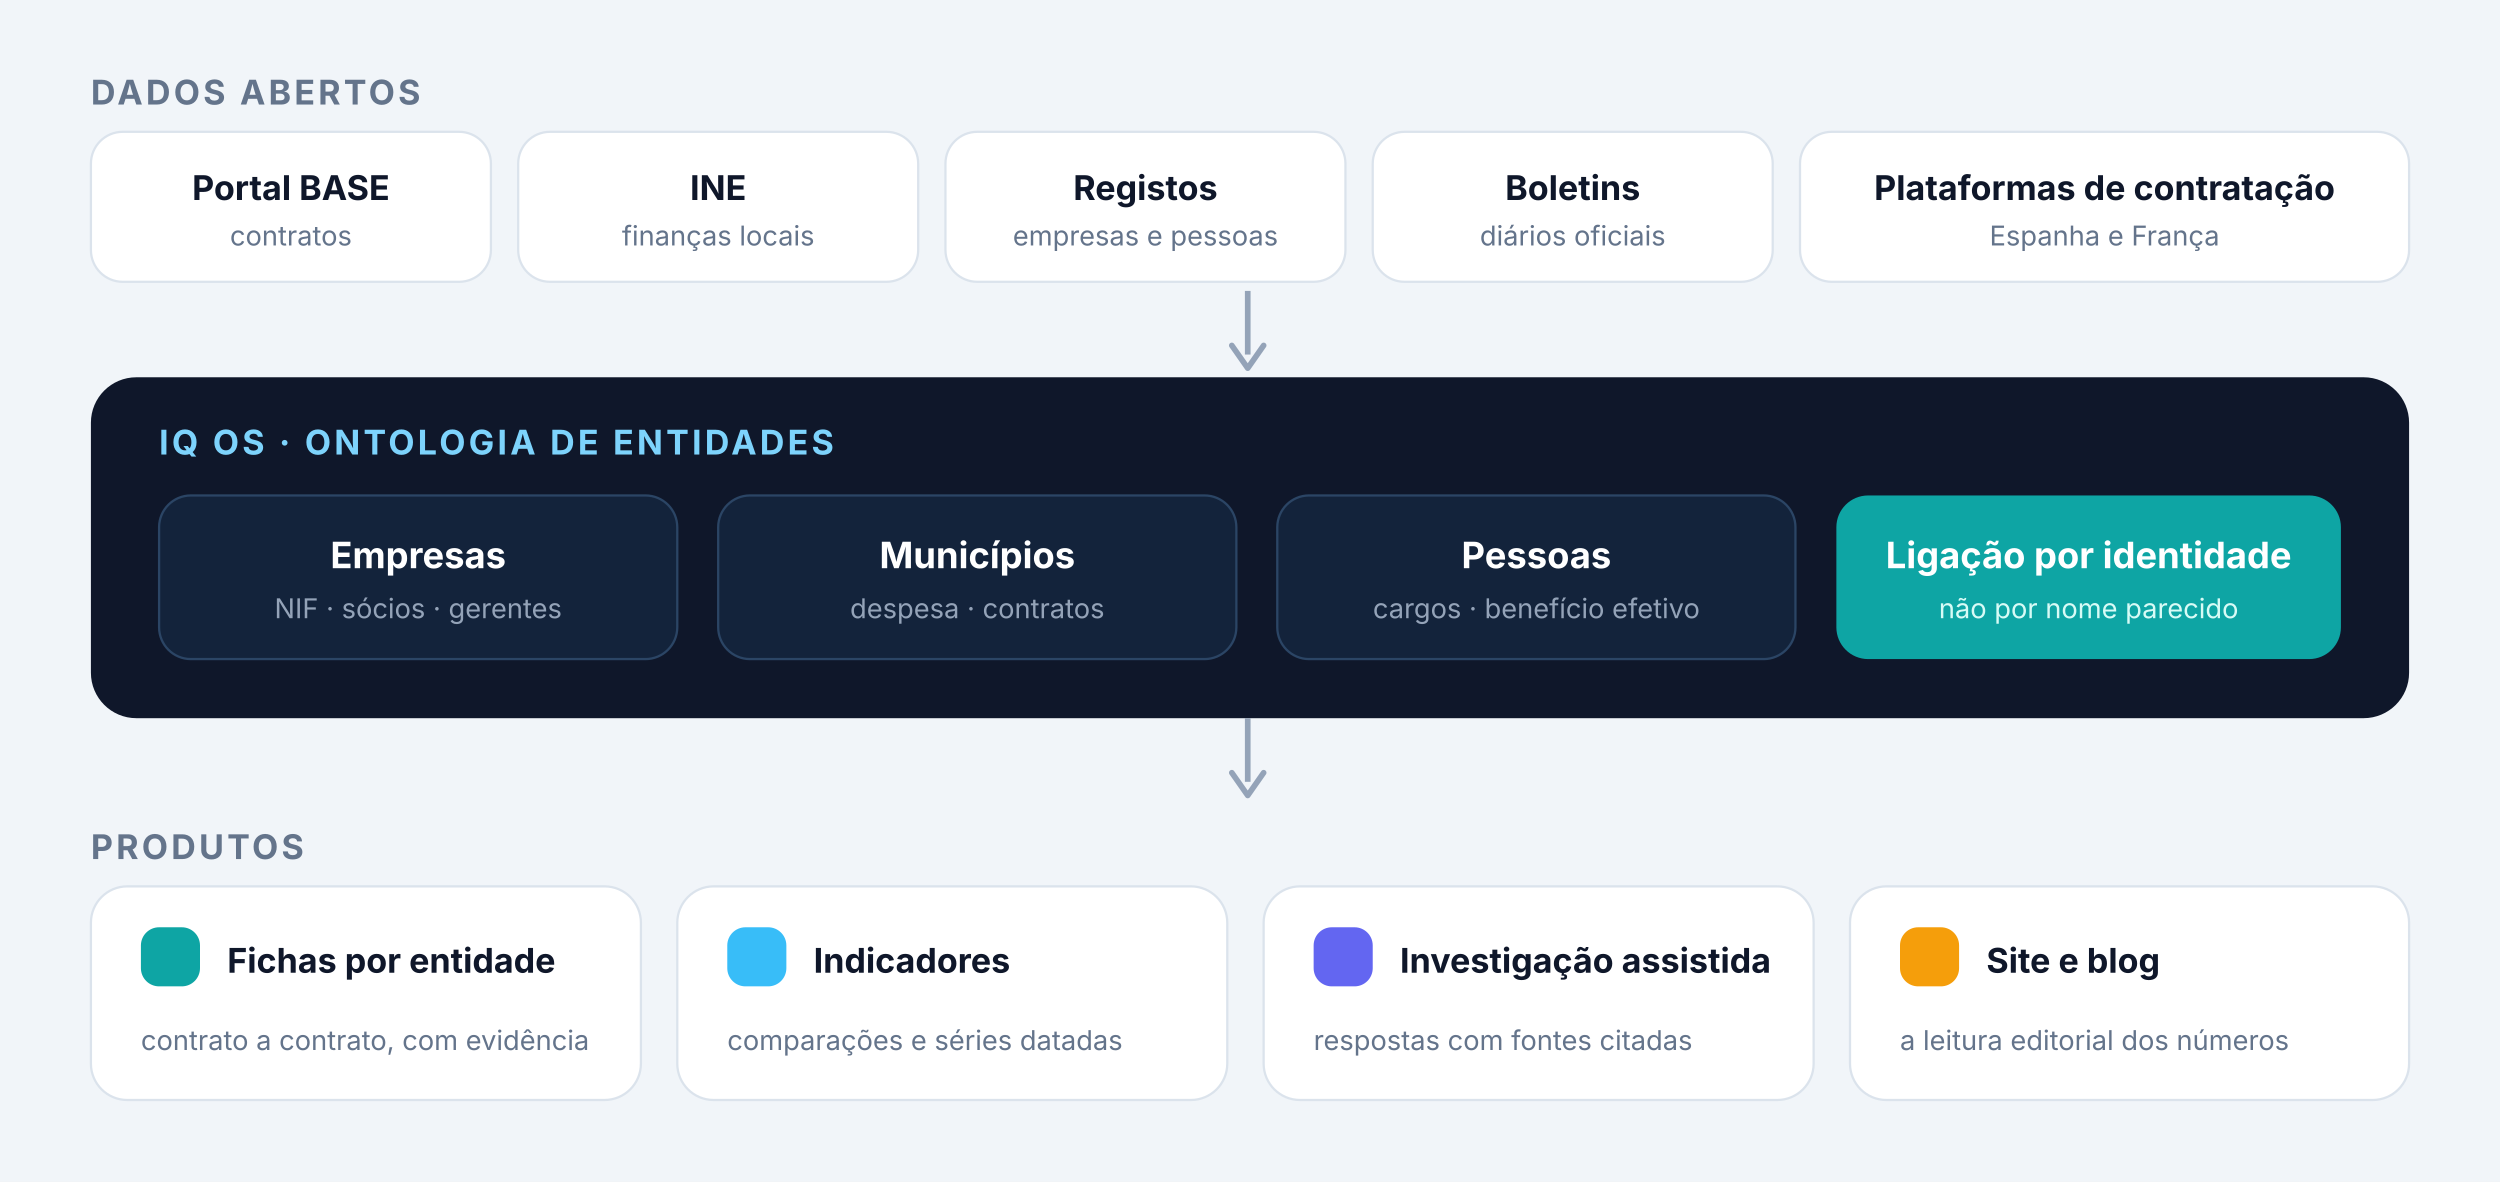
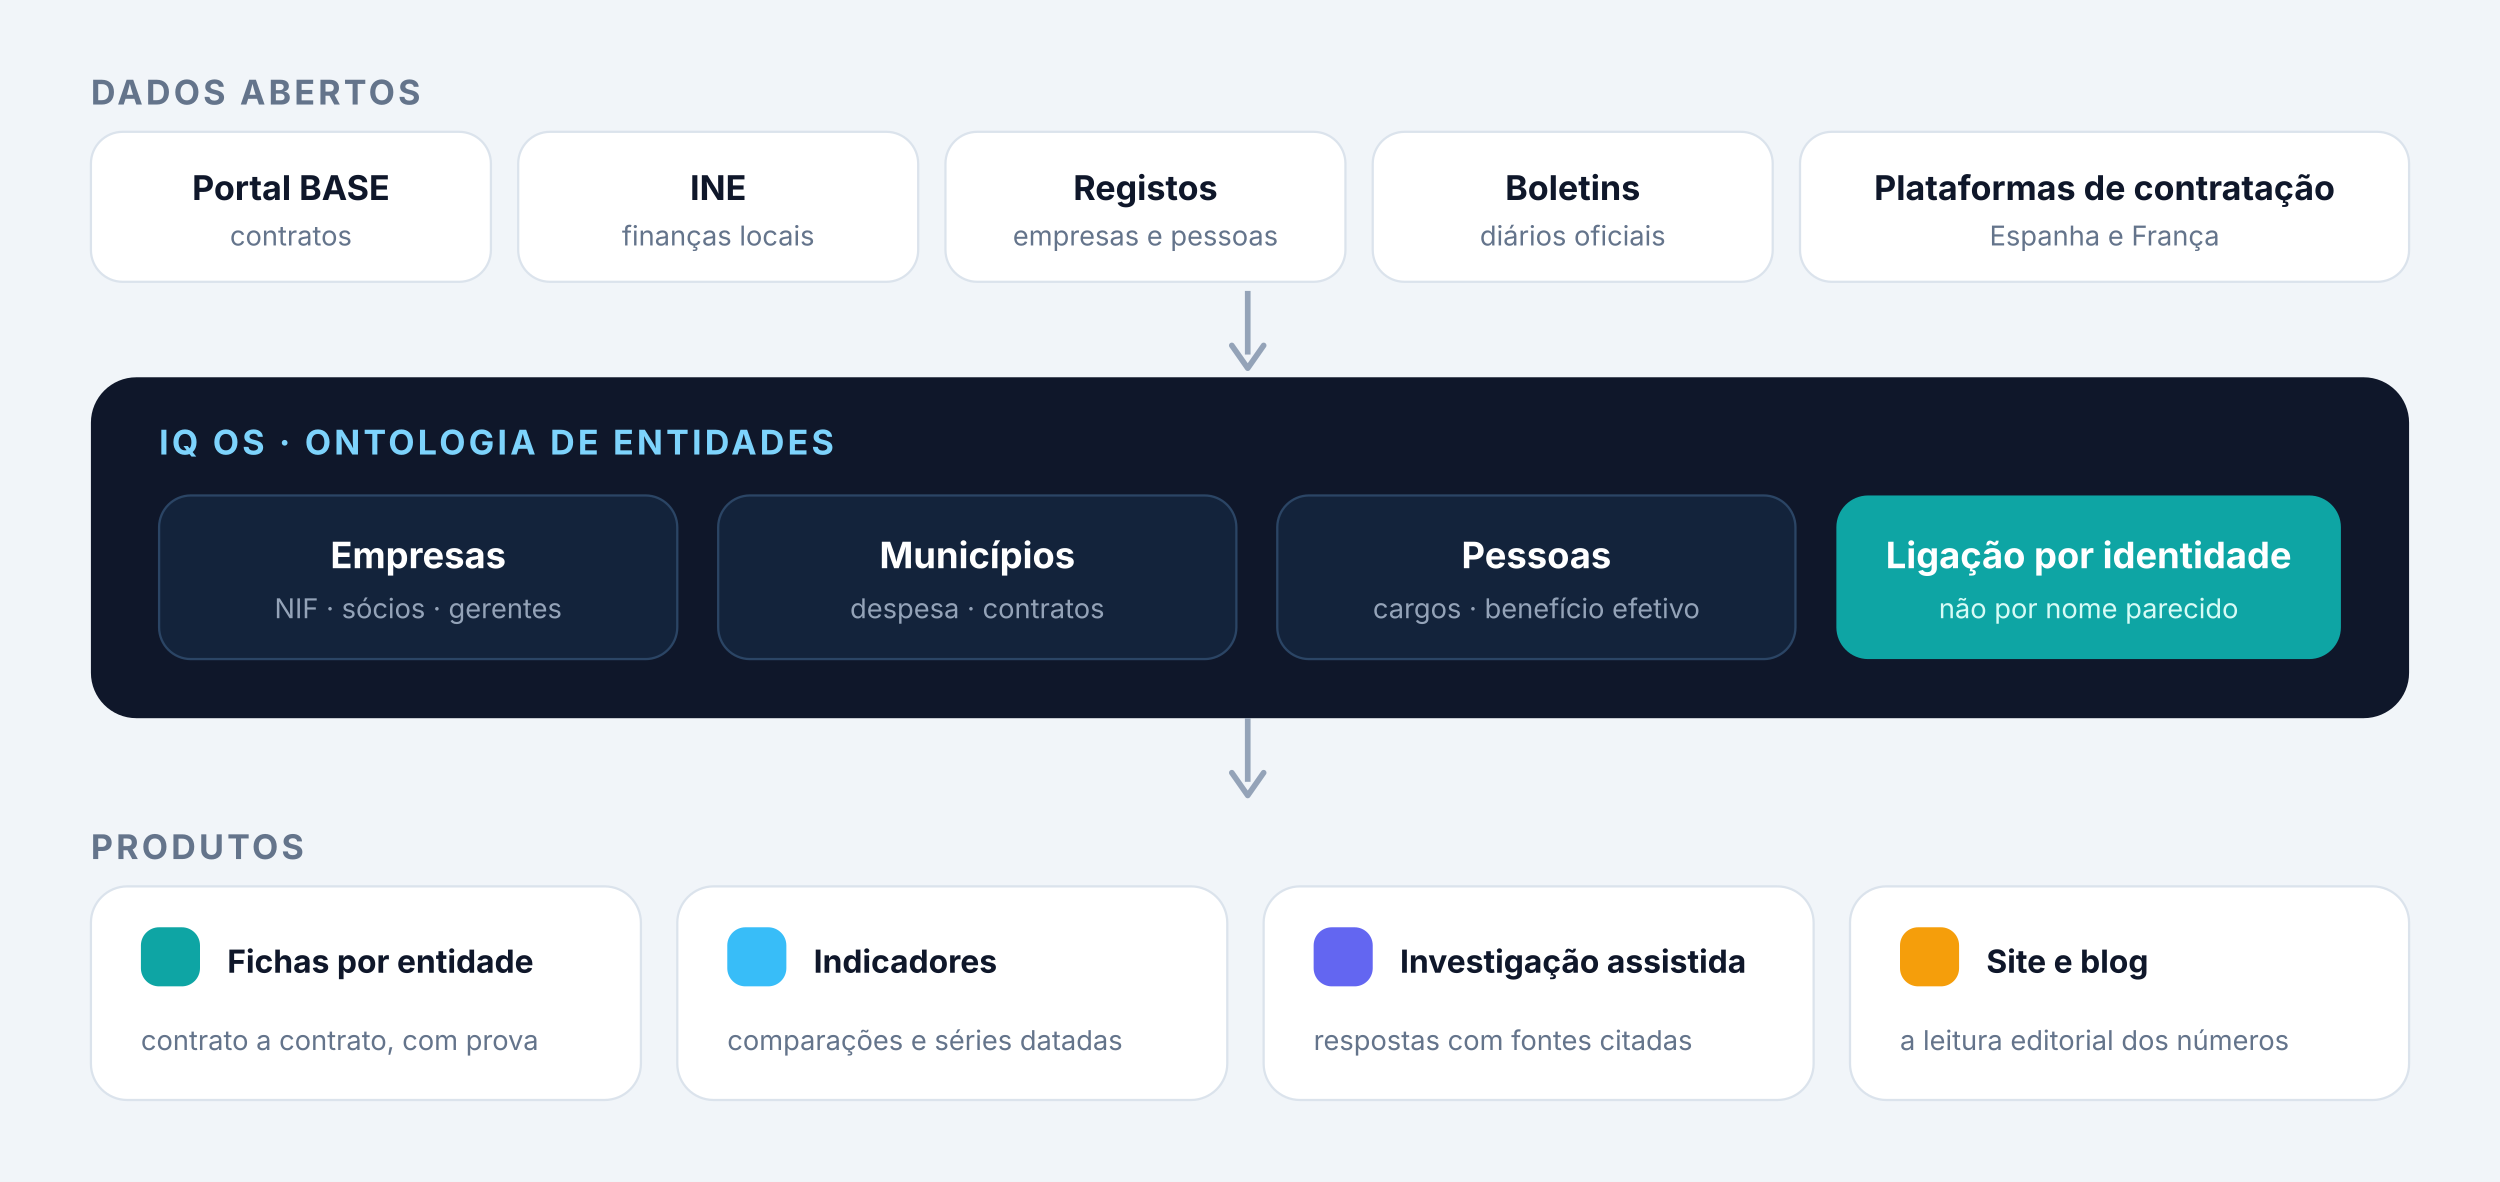
<svg xmlns="http://www.w3.org/2000/svg" viewBox="0 0 1100 520" width="1100" height="520" role="img" aria-label="Arquitetura do IQ OS: dados abertos, ontologia de entidades e produtos">
  <rect width="1100" height="520" fill="#f1f5f9" />
  <text x="40" y="46" font-family="Inter, Segoe UI, Helvetica, Arial, sans-serif" font-size="15" font-weight="700" fill="#64748b" letter-spacing="1.4">DADOS ABERTOS</text>
  <g>
    <rect x="40" y="58" width="176" height="66" rx="14" fill="#ffffff" stroke="#dbe3ec" />
    <text x="128" y="88" font-family="Inter, Segoe UI, Helvetica, Arial, sans-serif" font-size="15" font-weight="700" fill="#0f172a" text-anchor="middle">Portal BASE</text>
    <text x="128" y="108" font-family="Inter, Segoe UI, Helvetica, Arial, sans-serif" font-size="12" fill="#64748b" text-anchor="middle">contratos</text>
  </g>
  <g>
    <rect x="228" y="58" width="176" height="66" rx="14" fill="#ffffff" stroke="#dbe3ec" />
    <text x="316" y="88" font-family="Inter, Segoe UI, Helvetica, Arial, sans-serif" font-size="15" font-weight="700" fill="#0f172a" text-anchor="middle">INE</text>
    <text x="316" y="108" font-family="Inter, Segoe UI, Helvetica, Arial, sans-serif" font-size="12" fill="#64748b" text-anchor="middle">finanças locais</text>
  </g>
  <g>
    <rect x="416" y="58" width="176" height="66" rx="14" fill="#ffffff" stroke="#dbe3ec" />
    <text x="504" y="88" font-family="Inter, Segoe UI, Helvetica, Arial, sans-serif" font-size="15" font-weight="700" fill="#0f172a" text-anchor="middle">Registos</text>
    <text x="504" y="108" font-family="Inter, Segoe UI, Helvetica, Arial, sans-serif" font-size="12" fill="#64748b" text-anchor="middle">empresas e pessoas</text>
  </g>
  <g>
    <rect x="604" y="58" width="176" height="66" rx="14" fill="#ffffff" stroke="#dbe3ec" />
    <text x="692" y="88" font-family="Inter, Segoe UI, Helvetica, Arial, sans-serif" font-size="15" font-weight="700" fill="#0f172a" text-anchor="middle">Boletins</text>
    <text x="692" y="108" font-family="Inter, Segoe UI, Helvetica, Arial, sans-serif" font-size="12" fill="#64748b" text-anchor="middle">diários oficiais</text>
  </g>
  <g>
    <rect x="792" y="58" width="268" height="66" rx="14" fill="#ffffff" stroke="#dbe3ec" />
    <text x="926" y="88" font-family="Inter, Segoe UI, Helvetica, Arial, sans-serif" font-size="15" font-weight="700" fill="#0f172a" text-anchor="middle">Plataformas de contratação</text>
    <text x="926" y="108" font-family="Inter, Segoe UI, Helvetica, Arial, sans-serif" font-size="12" fill="#64748b" text-anchor="middle">Espanha e França</text>
  </g>
  <path d="M549 128 L549 156" stroke="#94a3b8" stroke-width="2.5" />
  <path d="M542 152 l7 10 7 -10" fill="none" stroke="#94a3b8" stroke-width="2.5" stroke-linecap="round" stroke-linejoin="round" />
  <rect x="40" y="166" width="1020" height="150" rx="20" fill="#0f172a" />
  <text x="70" y="200" font-family="Inter, Segoe UI, Helvetica, Arial, sans-serif" font-size="15" font-weight="700" fill="#7dd3fc" letter-spacing="1.4">IQ OS · ONTOLOGIA DE ENTIDADES</text>
  <g>
    <rect x="70" y="218" width="228" height="72" rx="14" fill="#13233b" stroke="#2b4565" />
    <text x="184" y="250" font-family="Inter, Segoe UI, Helvetica, Arial, sans-serif" font-size="16" font-weight="700" fill="#ffffff" text-anchor="middle">Empresas</text>
    <text x="184" y="272" font-family="Inter, Segoe UI, Helvetica, Arial, sans-serif" font-size="12" fill="#94a3b8" text-anchor="middle">NIF · sócios · gerentes</text>
  </g>
  <g>
    <rect x="316" y="218" width="228" height="72" rx="14" fill="#13233b" stroke="#2b4565" />
    <text x="430" y="250" font-family="Inter, Segoe UI, Helvetica, Arial, sans-serif" font-size="16" font-weight="700" fill="#ffffff" text-anchor="middle">Municípios</text>
    <text x="430" y="272" font-family="Inter, Segoe UI, Helvetica, Arial, sans-serif" font-size="12" fill="#94a3b8" text-anchor="middle">despesa · contratos</text>
  </g>
  <g>
    <rect x="562" y="218" width="228" height="72" rx="14" fill="#13233b" stroke="#2b4565" />
    <text x="676" y="250" font-family="Inter, Segoe UI, Helvetica, Arial, sans-serif" font-size="16" font-weight="700" fill="#ffffff" text-anchor="middle">Pessoas</text>
    <text x="676" y="272" font-family="Inter, Segoe UI, Helvetica, Arial, sans-serif" font-size="12" fill="#94a3b8" text-anchor="middle">cargos · benefício efetivo</text>
  </g>
  <g>
    <rect x="808" y="218" width="222" height="72" rx="14" fill="#0ea5a4" />
    <text x="919" y="250" font-family="Inter, Segoe UI, Helvetica, Arial, sans-serif" font-size="16" font-weight="700" fill="#ffffff" text-anchor="middle">Ligação por identidade</text>
    <text x="919" y="272" font-family="Inter, Segoe UI, Helvetica, Arial, sans-serif" font-size="12" fill="#d7fbf6" text-anchor="middle">não por nome parecido</text>
  </g>
  <path d="M549 316 L549 344" stroke="#94a3b8" stroke-width="2.5" />
  <path d="M542 340 l7 10 7 -10" fill="none" stroke="#94a3b8" stroke-width="2.5" stroke-linecap="round" stroke-linejoin="round" />
  <text x="40" y="378" font-family="Inter, Segoe UI, Helvetica, Arial, sans-serif" font-size="15" font-weight="700" fill="#64748b" letter-spacing="1.4">PRODUTOS</text>
  <g>
    <rect x="40" y="390" width="242" height="94" rx="16" fill="#ffffff" stroke="#dbe3ec" />
    <rect x="62" y="408" width="26" height="26" rx="8" fill="#0ea5a4" />
-     <text x="100" y="428" font-family="Inter, Segoe UI, Helvetica, Arial, sans-serif" font-size="15" font-weight="700" fill="#0f172a">Fichas por entidade</text>
-     <text x="62" y="462" font-family="Inter, Segoe UI, Helvetica, Arial, sans-serif" font-size="12" fill="#64748b">contrato a contrato, com evidência</text>
+     <text x="100" y="428" font-family="Inter, Segoe UI, Helvetica, Arial, sans-serif" font-size="14" font-weight="700" fill="#0f172a">Fichas por entidade</text>
+     <text x="62" y="462" font-family="Inter, Segoe UI, Helvetica, Arial, sans-serif" font-size="12" fill="#64748b">contrato a contrato, com prova</text>
  </g>
  <g>
    <rect x="298" y="390" width="242" height="94" rx="16" fill="#ffffff" stroke="#dbe3ec" />
    <rect x="320" y="408" width="26" height="26" rx="8" fill="#38bdf8" />
-     <text x="358" y="428" font-family="Inter, Segoe UI, Helvetica, Arial, sans-serif" font-size="15" font-weight="700" fill="#0f172a">Indicadores</text>
+     <text x="358" y="428" font-family="Inter, Segoe UI, Helvetica, Arial, sans-serif" font-size="14" font-weight="700" fill="#0f172a">Indicadores</text>
    <text x="320" y="462" font-family="Inter, Segoe UI, Helvetica, Arial, sans-serif" font-size="12" fill="#64748b">comparações e séries datadas</text>
  </g>
  <g>
    <rect x="556" y="390" width="242" height="94" rx="16" fill="#ffffff" stroke="#dbe3ec" />
    <rect x="578" y="408" width="26" height="26" rx="8" fill="#6366f1" />
-     <text x="616" y="428" font-family="Inter, Segoe UI, Helvetica, Arial, sans-serif" font-size="15" font-weight="700" fill="#0f172a">Investigação assistida</text>
+     <text x="616" y="428" font-family="Inter, Segoe UI, Helvetica, Arial, sans-serif" font-size="14" font-weight="700" fill="#0f172a">Investigação assistida</text>
    <text x="578" y="462" font-family="Inter, Segoe UI, Helvetica, Arial, sans-serif" font-size="12" fill="#64748b">respostas com fontes citadas</text>
  </g>
  <g>
    <rect x="814" y="390" width="246" height="94" rx="16" fill="#ffffff" stroke="#dbe3ec" />
    <rect x="836" y="408" width="26" height="26" rx="8" fill="#f59e0b" />
-     <text x="874" y="428" font-family="Inter, Segoe UI, Helvetica, Arial, sans-serif" font-size="15" font-weight="700" fill="#0f172a">Site e blog</text>
+     <text x="874" y="428" font-family="Inter, Segoe UI, Helvetica, Arial, sans-serif" font-size="14" font-weight="700" fill="#0f172a">Site e blog</text>
    <text x="836" y="462" font-family="Inter, Segoe UI, Helvetica, Arial, sans-serif" font-size="12" fill="#64748b">a leitura editorial dos números</text>
  </g>
</svg>
